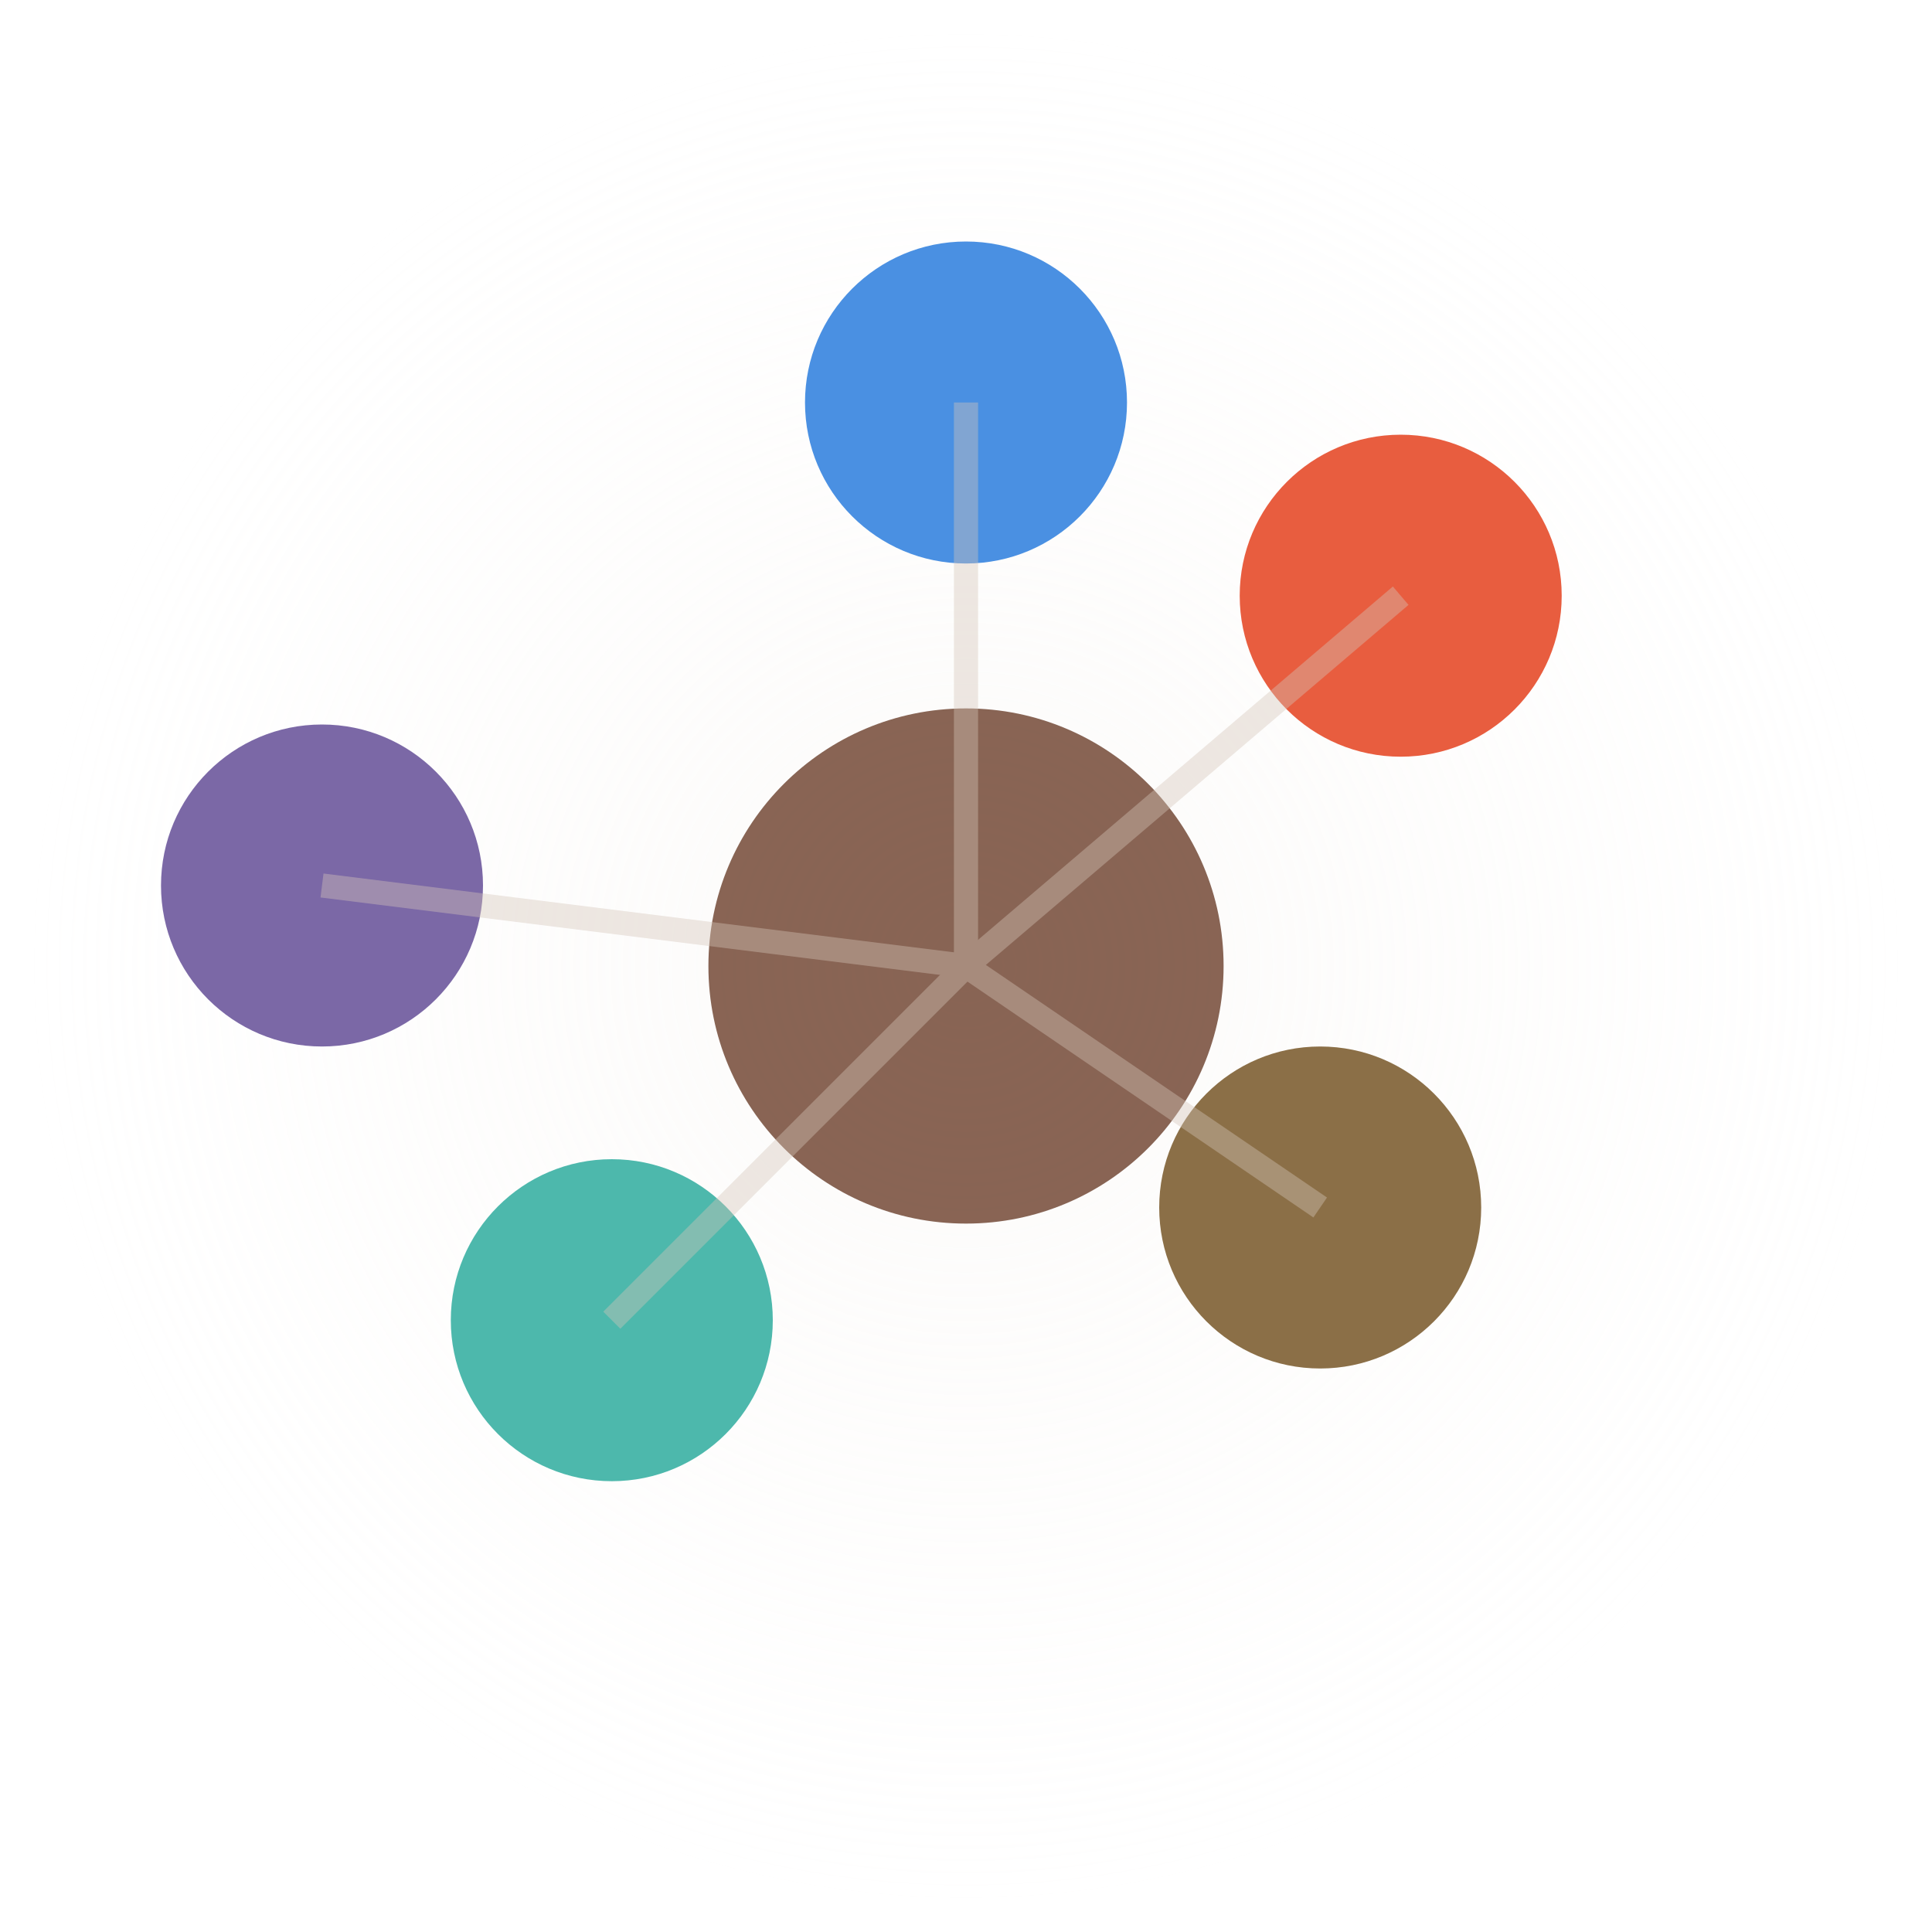
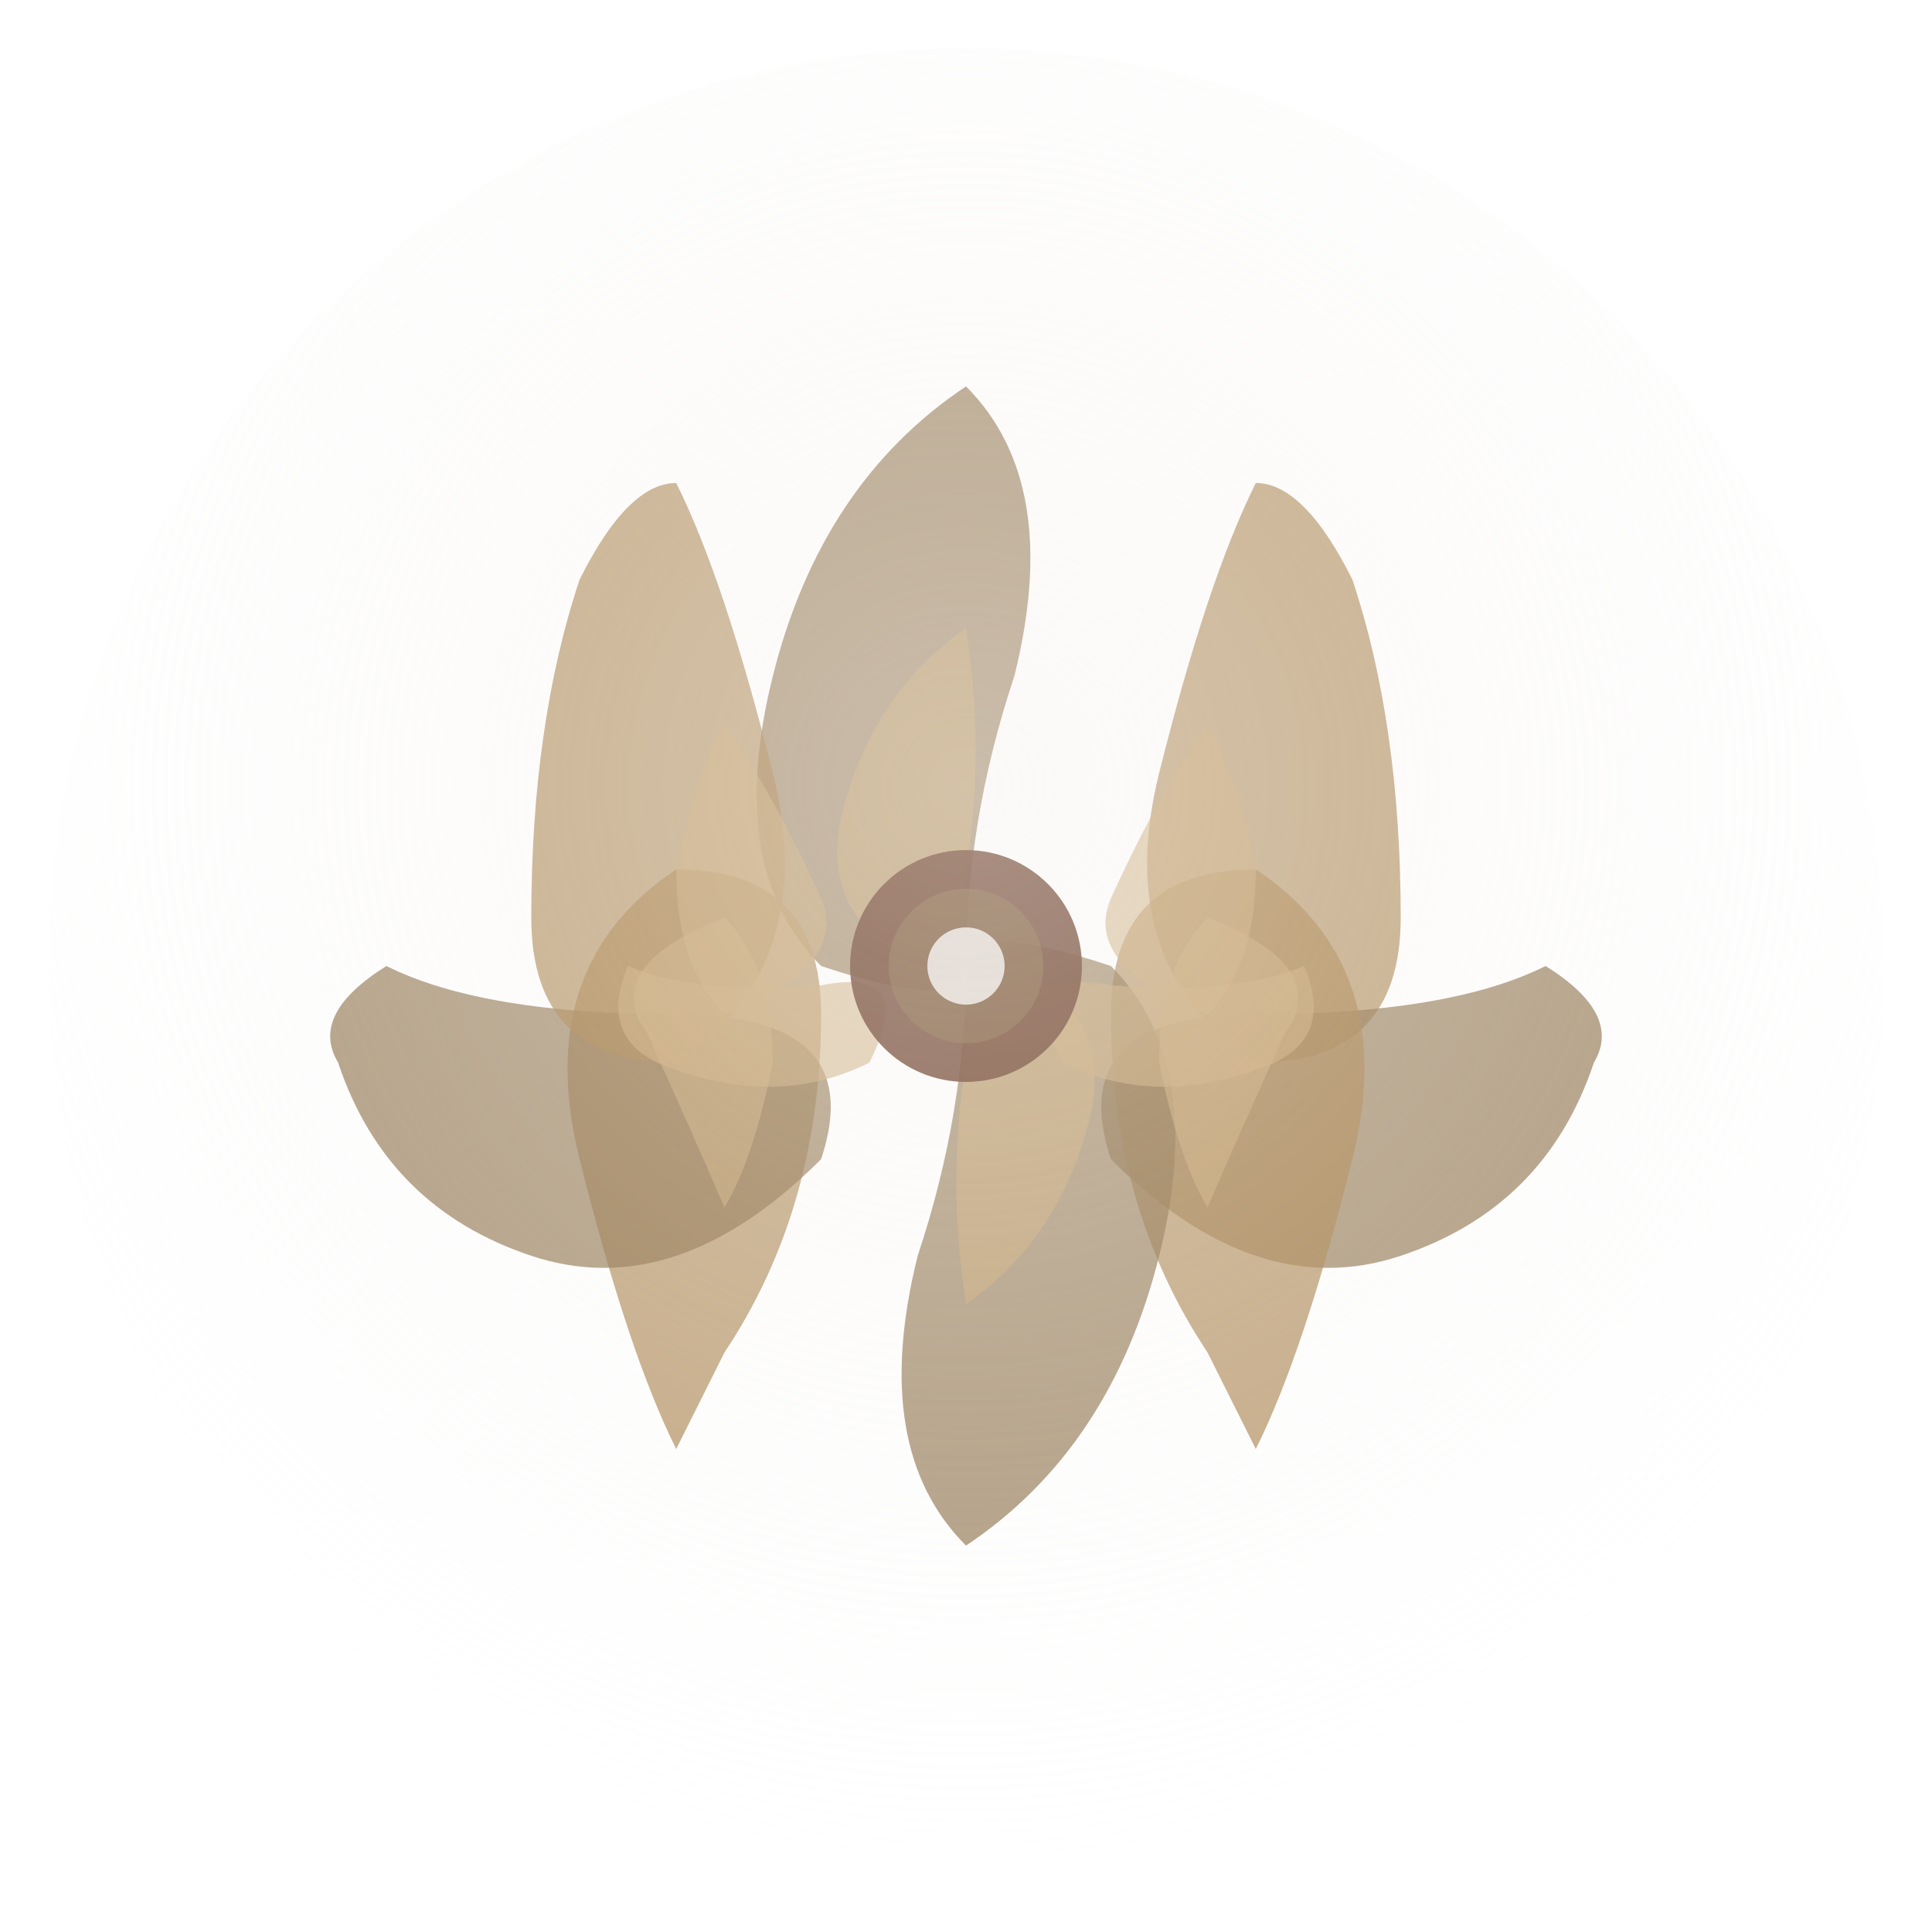
- <svg xmlns="http://www.w3.org/2000/svg" viewBox="0 0 120 120">
+ <svg xmlns="http://www.w3.org/2000/svg" viewBox="0 0 200 200">
  <defs>
-     <radialGradient id="centerGradient" cx="50%" cy="50%" r="50%">
-       <stop offset="0%" style="stop-color:#f5f1ed;stop-opacity:0.3" />
+     <radialGradient id="lotusGlow" cx="50%" cy="40%" r="60%">
+       <stop offset="0%" style="stop-color:#f5f1ed;stop-opacity:0.4" />
      <stop offset="100%" style="stop-color:#f5f1ed;stop-opacity:0" />
    </radialGradient>
  </defs>
-   <circle cx="60" cy="60" r="58" fill="url(#centerGradient)" />
-   <circle cx="60" cy="60" r="16" fill="#6b3f2a" opacity="0.8" />
-   <circle cx="60" cy="25" r="10" fill="#4a90e2" />
-   <circle cx="87" cy="37" r="10" fill="#e85d3f" />
-   <circle cx="82" cy="75" r="10" fill="#8b6f47" />
-   <circle cx="38" cy="82" r="10" fill="#4db8ac" />
-   <circle cx="20" cy="55" r="10" fill="#7b68a6" />
-   <g stroke="#d4c5b9" stroke-width="1.5" opacity="0.4" fill="none">
-     <line x1="60" y1="60" x2="60" y2="25" />
-     <line x1="60" y1="60" x2="87" y2="37" />
-     <line x1="60" y1="60" x2="82" y2="75" />
-     <line x1="60" y1="60" x2="38" y2="82" />
-     <line x1="60" y1="60" x2="20" y2="55" />
-   </g>
+   <path d="M 100,40 Q 85,50 80,70 Q 75,90 85,100 Q 100,105 100,100 Q 100,85 105,70 Q 110,50 100,40" fill="#8b6f47" opacity="0.7" />
+   <path d="M 130,50 Q 125,60 120,80 Q 115,100 130,110 Q 145,110 145,95 Q 145,75 140,60 Q 135,50 130,50" fill="#a8814c" opacity="0.7" />
+   <path d="M 160,100 Q 150,105 130,105 Q 110,105 115,120 Q 130,135 145,130 Q 160,125 165,110 Q 168,105 160,100" fill="#8b6f47" opacity="0.7" />
+   <path d="M 130,150 Q 135,140 140,120 Q 145,100 130,90 Q 115,90 115,105 Q 115,125 125,140 Q 130,150 130,150" fill="#a8814c" opacity="0.7" />
+   <path d="M 100,160 Q 115,150 120,130 Q 125,110 115,100 Q 100,95 100,100 Q 100,115 95,130 Q 90,150 100,160" fill="#8b6f47" opacity="0.7" />
+   <path d="M 70,150 Q 65,140 60,120 Q 55,100 70,90 Q 85,90 85,105 Q 85,125 75,140 Q 70,150 70,150" fill="#a8814c" opacity="0.7" />
+   <path d="M 40,100 Q 50,105 70,105 Q 90,105 85,120 Q 70,135 55,130 Q 40,125 35,110 Q 32,105 40,100" fill="#8b6f47" opacity="0.7" />
+   <path d="M 70,50 Q 75,60 80,80 Q 85,100 70,110 Q 55,110 55,95 Q 55,75 60,60 Q 65,50 70,50" fill="#a8814c" opacity="0.7" />
+   <path d="M 100,65 Q 90,72 87,85 Q 85,95 95,100 Q 100,98 100,90 Q 102,78 100,65" fill="#c9a876" opacity="0.6" />
+   <path d="M 125,75 Q 120,82 115,93 Q 112,100 125,105 Q 130,100 130,90 Q 128,80 125,75" fill="#c9a876" opacity="0.6" />
+   <path d="M 135,100 Q 128,103 115,102 Q 105,100 110,110 Q 120,115 132,110 Q 138,107 135,100" fill="#c9a876" opacity="0.6" />
+   <path d="M 125,125 Q 128,118 133,107 Q 138,100 125,95 Q 120,100 120,110 Q 122,120 125,125" fill="#c9a876" opacity="0.6" />
+   <path d="M 100,135 Q 110,128 113,115 Q 115,105 105,100 Q 100,102 100,110 Q 98,122 100,135" fill="#c9a876" opacity="0.6" />
+   <path d="M 75,125 Q 72,118 67,107 Q 62,100 75,95 Q 80,100 80,110 Q 78,120 75,125" fill="#c9a876" opacity="0.6" />
+   <path d="M 65,100 Q 72,103 85,102 Q 95,100 90,110 Q 80,115 68,110 Q 62,107 65,100" fill="#c9a876" opacity="0.6" />
+   <path d="M 75,75 Q 80,82 85,93 Q 88,100 75,105 Q 70,100 70,90 Q 72,80 75,75" fill="#c9a876" opacity="0.6" />
+   <circle cx="100" cy="100" r="12" fill="#6b3f2a" opacity="0.9" />
+   <circle cx="100" cy="100" r="8" fill="#8b6f47" opacity="0.5" />
+   <circle cx="100" cy="100" r="4" fill="#f9f8f6" opacity="0.8" />
+   <circle cx="100" cy="100" r="95" fill="url(#lotusGlow)" />
</svg>
